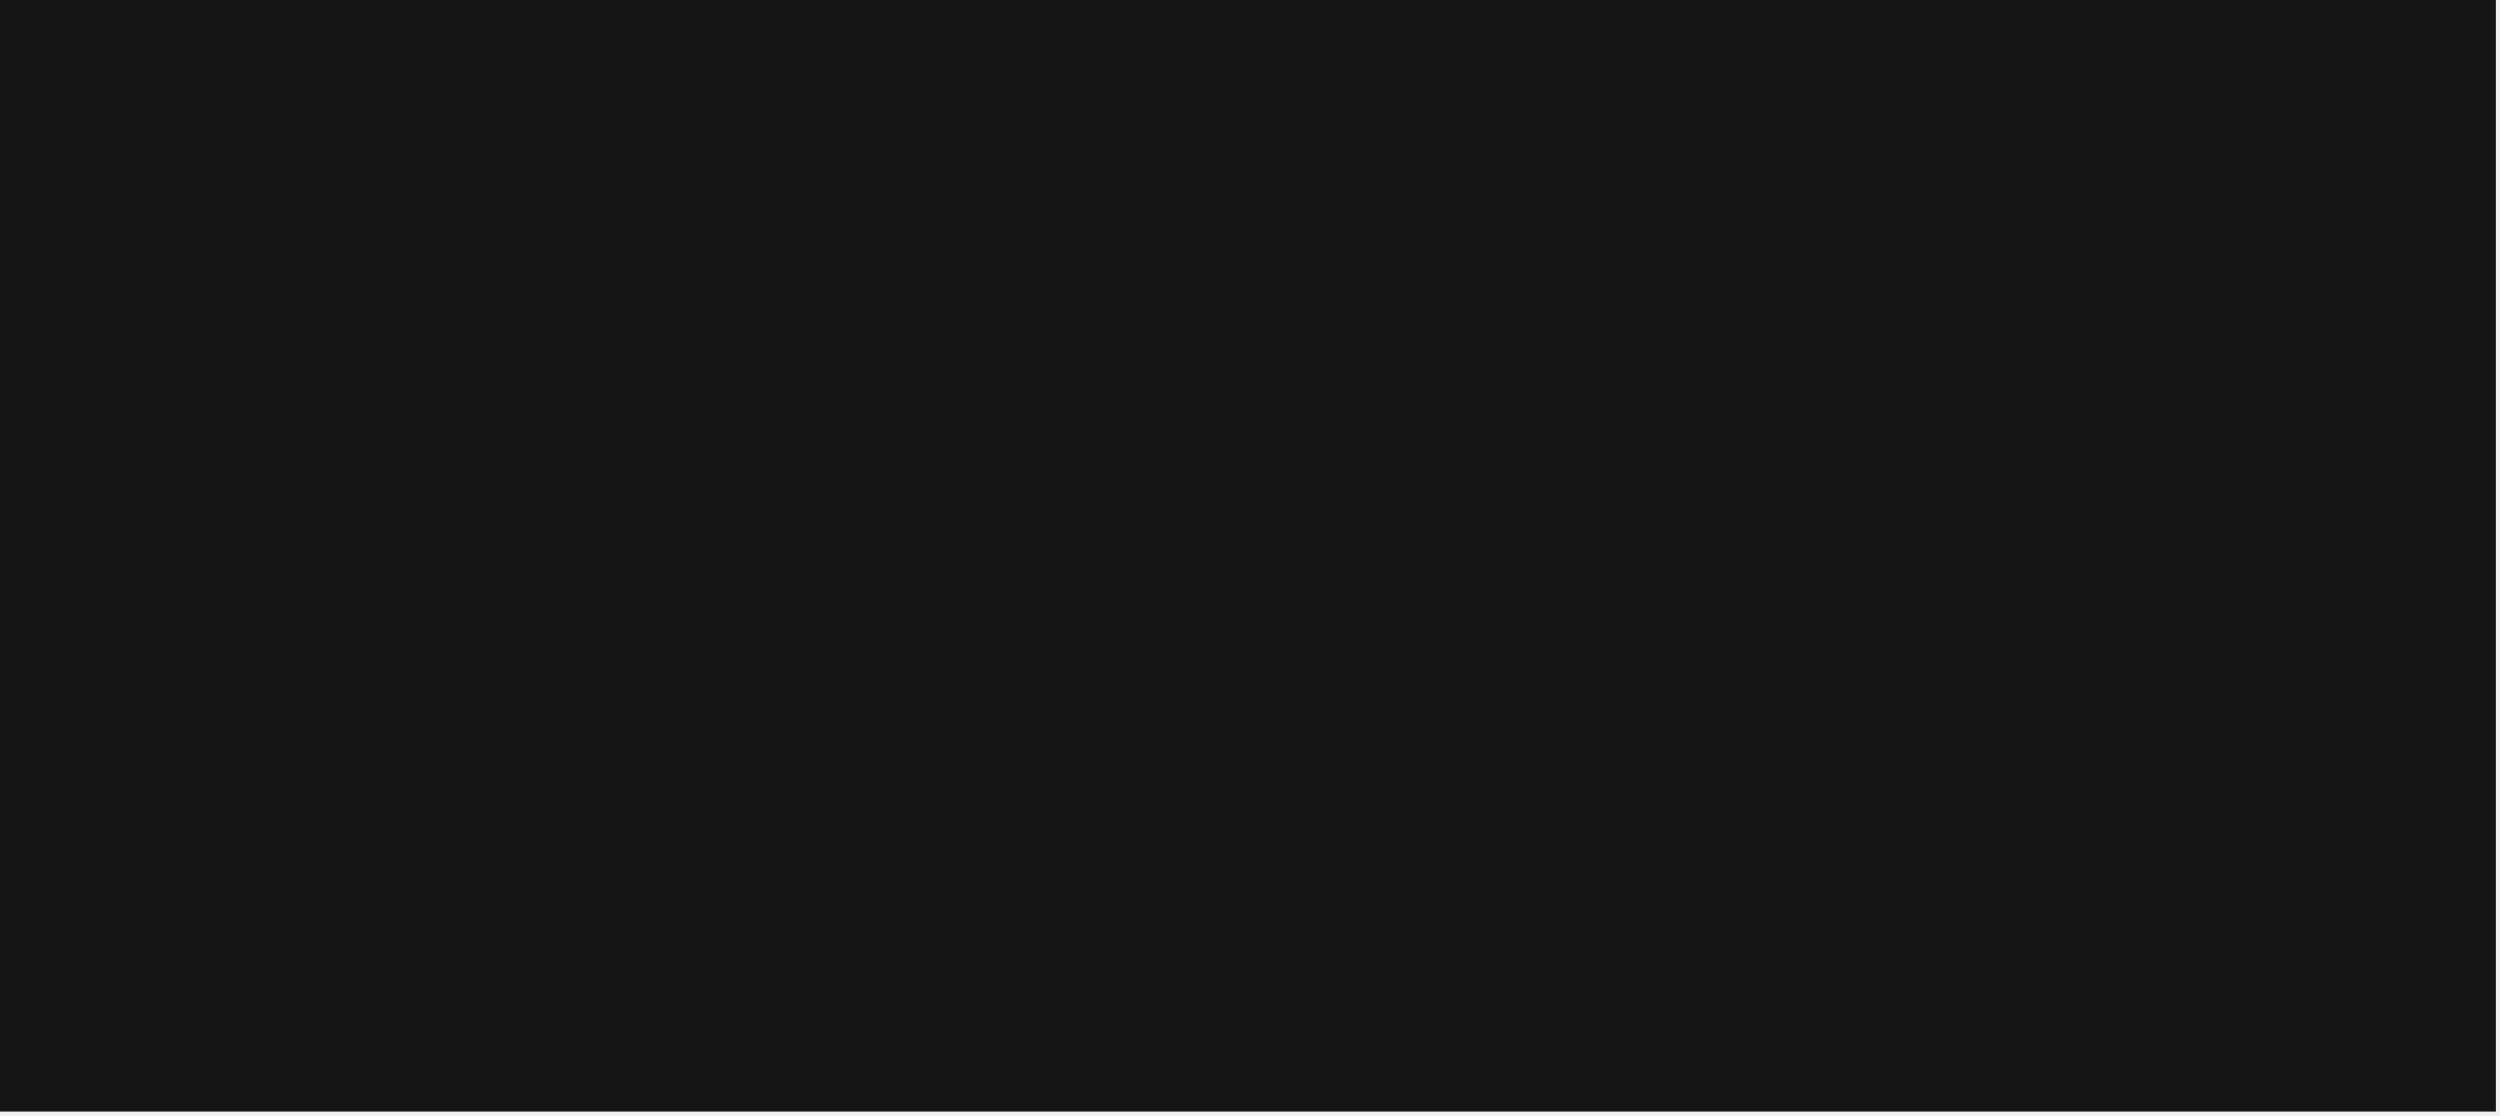
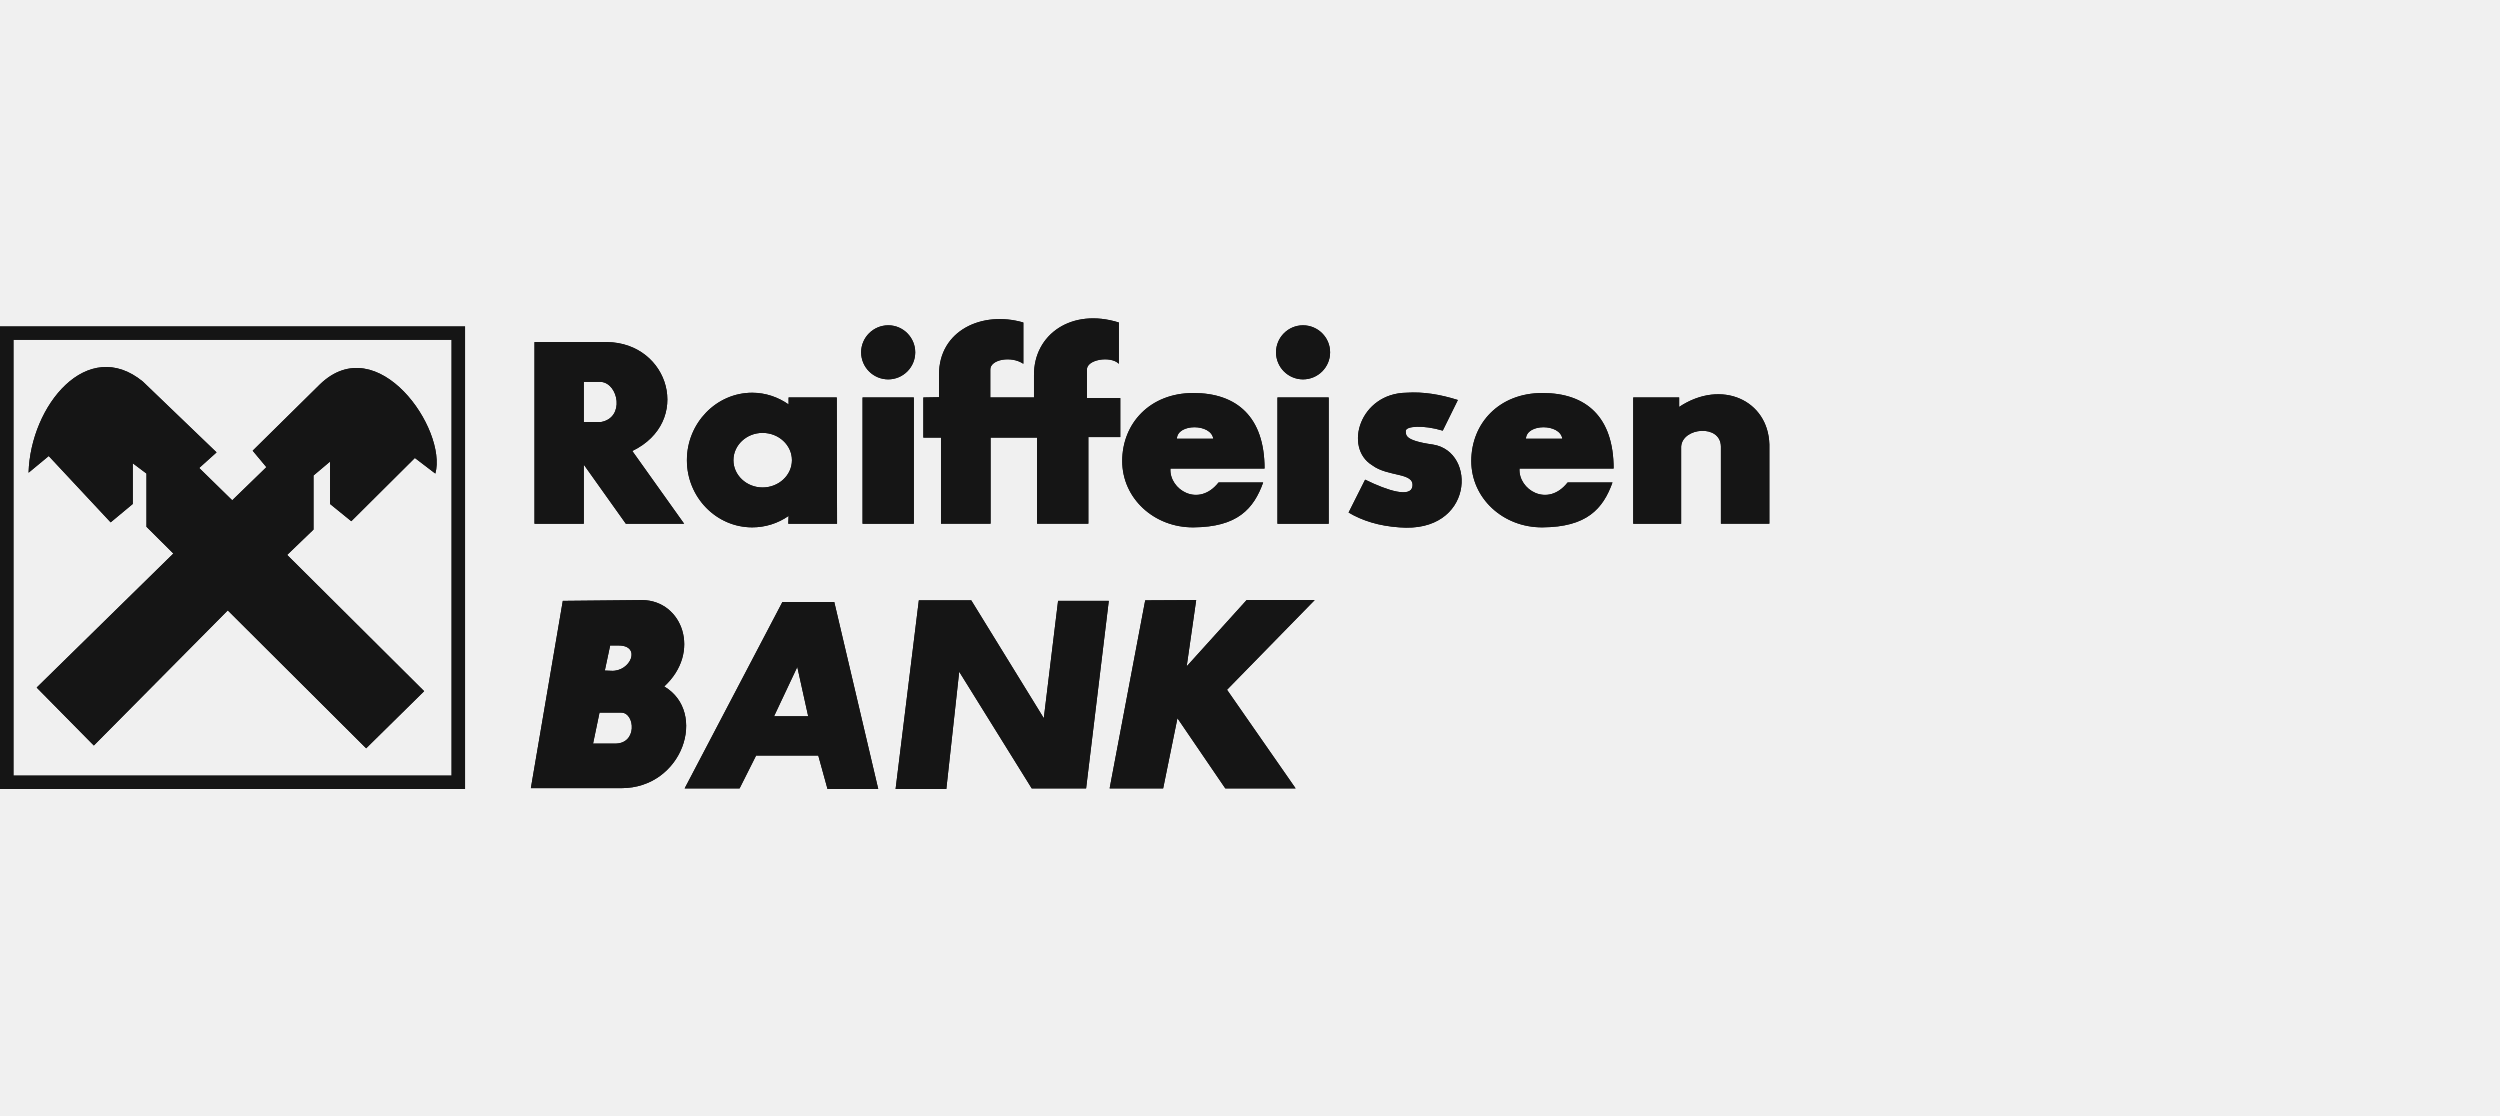
<svg xmlns="http://www.w3.org/2000/svg" xmlns:xlink="http://www.w3.org/1999/xlink" width="121" height="54">
  <defs>
-     <path d="M0 15.8h22.508v22.387H0V15.8zm1.776 17.478l6.616-6.487-1.302-1.295V22.92l-.664-.499v1.97l-1.07.89-2.997-3.21-.976.808c.095-3.263 2.848-6.608 5.532-4.41l3.566 3.426-.84.755 1.599 1.565 1.654-1.605-.664-.796 3.254-3.21c2.793-2.697 6.17 2.172 5.586 4.316l-.99-.755-3.077 3.061-1.03-.836v-2.05l-.8.675v2.616l-1.275 1.227 6.63 6.595-2.806 2.764-6.698-6.675-6.482 6.54-2.766-2.804zM.651 16.446V37.54h21.206V16.446H.65zm61.177 2.792h2.481v6.11h-2.48v-6.11zm-35.958 6.11v-8.793h3.499c3.05.04 4.135 3.87 1.234 5.273l2.508 3.52h-2.82l-2.035-2.86v2.86H25.87zm2.386-6.865v1.942h.841c1.152-.216.84-1.861 0-1.942h-.84zm8.15.526c.65 0 1.26.215 1.762.566v-.337H40.5l.013 6.11h-2.36l.015-.378a3.07 3.07 0 0 1-1.763.553c-1.736 0-3.159-1.457-3.159-3.25 0-1.794 1.424-3.264 3.16-3.264zm.501 1.942c-.773 0-1.41.593-1.41 1.322 0 .728.637 1.321 1.41 1.321.786 0 1.423-.593 1.423-1.321 0-.729-.637-1.322-1.423-1.322zm4.84-1.713h2.482v6.11h-2.481v-6.11zm1.248-3.493c.719 0 1.302.593 1.302 1.308a1.31 1.31 0 0 1-1.302 1.308 1.313 1.313 0 0 1-1.316-1.308c0-.714.584-1.308 1.316-1.308zm20.067 0c.732 0 1.315.593 1.315 1.308 0 .715-.583 1.308-1.315 1.308a1.31 1.31 0 0 1-1.302-1.308 1.31 1.31 0 0 1 1.302-1.308zM44.69 19.238v1.942h.854v4.167h2.4V21.18h2.25v4.167h2.482v-4.194h1.546v-1.888h-1.614v-1.362c-.04-.499 1.14-.701 1.546-.296V15.61c-2.278-.715-4.122.567-4.109 2.55v1.078H47.93v-1.335c-.027-.499 1.004-.701 1.6-.296V15.61c-1.98-.58-4.095.378-4.081 2.536v1.078l-.76.014zm13.07 6.285c2.13-.014 2.915-.89 3.377-2.172H58.98c-.977 1.241-2.4.338-2.332-.674h4.556c0-2.481-1.33-3.655-3.444-3.655-2.115 0-3.444 1.484-3.444 3.291 0 1.808 1.545 3.223 3.443 3.21zm-.8-4.289c.028-.742 1.655-.742 1.763 0H56.96zm17.695 4.289c2.142-.014 2.929-.89 3.389-2.172h-2.17c-.975 1.241-2.4.338-2.33-.674h4.555c0-2.481-1.315-3.655-3.444-3.655-2.115 0-3.444 1.484-3.444 3.291 0 1.808 1.545 3.223 3.444 3.21zm-.8-4.289c.027-.742 1.654-.742 1.762 0h-1.763zM70.56 19.36l-.732 1.483c-.922-.283-1.817-.229-1.79.027.027.162-.122.445 1.315.647 2.142.337 1.966 4.302-1.627 4.006-.99-.068-1.79-.324-2.454-.715l.8-1.592c1.126.553 2.21.877 2.291.324.095-.688-1.18-.445-1.952-1.025-1.383-.85-.597-3.48 1.668-3.507.8-.053 1.627.082 2.481.352zm8.488-.122v6.11h2.319V21.61c.067-.93 1.911-1.092 1.925 0v3.736h2.345v-3.83c-.054-2.144-2.318-3.182-4.366-1.82v-.459h-2.223zM25.694 38.146l1.546-9.063 3.85-.04c1.94.027 2.861 2.522 1.058 4.181 2.115 1.254.895 4.922-2.075 4.922h-4.38zm3.01-2.157h1.017c1.152.053 1.017-1.498.352-1.498h-1.057l-.312 1.498zm.57-3.534l.311.013c.936.054 1.478-1.227.353-1.227h-.407l-.258 1.214zm3.863 5.705l4.732-9.023h2.509l2.128 9.05h-2.454l-.447-1.619h-3.01l-.8 1.592h-2.658zm5.98-3.493l-.528-2.388-1.126 2.388h1.654zm4.23 3.52h2.455l.623-5.678 3.512 5.651h2.63l1.098-9.077h-2.454l-.691 5.678-3.512-5.705h-2.536l-1.125 9.131zm12.081-9.13l-1.722 9.103h2.59l.692-3.4 2.318 3.4h3.403l-3.322-4.775 4.244-4.342h-3.294l-2.902 3.21.46-3.21-2.467.013z" />
+     <path d="M0 15.8h22.508v22.387H0V15.8zm1.776 17.478l6.616-6.487-1.302-1.295V22.92l-.664-.499v1.97l-1.07.89-2.997-3.21-.976.808c.095-3.263 2.848-6.608 5.532-4.41l3.566 3.426-.84.755 1.599 1.565 1.654-1.605-.664-.796 3.254-3.21c2.793-2.697 6.17 2.172 5.586 4.316l-.99-.755-3.077 3.061-1.03-.836v-2.05l-.8.675v2.616l-1.275 1.227 6.63 6.595-2.806 2.764-6.698-6.675-6.482 6.54-2.766-2.804zM.651 16.446V37.54h21.206V16.446H.65zm61.177 2.792h2.481v6.11h-2.48v-6.11zm-35.958 6.11v-8.793h3.499c3.05.04 4.135 3.87 1.234 5.273l2.508 3.52h-2.82l-2.035-2.86v2.86H25.87zm2.386-6.865v1.942h.841c1.152-.216.84-1.861 0-1.942h-.84zm8.15.526c.65 0 1.26.215 1.762.566v-.337H40.5l.013 6.11h-2.36l.015-.378a3.07 3.07 0 0 1-1.763.553c-1.736 0-3.159-1.457-3.159-3.25 0-1.794 1.424-3.264 3.16-3.264zm.501 1.942c-.773 0-1.41.593-1.41 1.322 0 .728.637 1.321 1.41 1.321.786 0 1.423-.593 1.423-1.321 0-.729-.637-1.322-1.423-1.322zm4.84-1.713h2.482v6.11h-2.481v-6.11zm1.248-3.493c.719 0 1.302.593 1.302 1.308a1.31 1.31 0 0 1-1.302 1.308 1.313 1.313 0 0 1-1.316-1.308c0-.714.584-1.308 1.316-1.308zm20.067 0c.732 0 1.315.593 1.315 1.308 0 .715-.583 1.308-1.315 1.308a1.31 1.31 0 0 1-1.302-1.308 1.31 1.31 0 0 1 1.302-1.308zM44.69 19.238v1.942h.854v4.167h2.4V21.18h2.25v4.167h2.482v-4.194h1.546v-1.888h-1.614v-1.362c-.04-.499 1.14-.701 1.546-.296V15.61c-2.278-.715-4.122.567-4.109 2.55v1.078H47.93v-1.335c-.027-.499 1.004-.701 1.6-.296V15.61c-1.98-.58-4.095.378-4.081 2.536v1.078l-.76.014zm13.07 6.285c2.13-.014 2.915-.89 3.377-2.172H58.98c-.977 1.241-2.4.338-2.332-.674h4.556c0-2.481-1.33-3.655-3.444-3.655-2.115 0-3.444 1.484-3.444 3.291 0 1.808 1.545 3.223 3.443 3.21zm-.8-4.289c.028-.742 1.655-.742 1.763 0H56.96zm17.695 4.289c2.142-.014 2.929-.89 3.389-2.172h-2.17c-.975 1.241-2.4.338-2.33-.674h4.555c0-2.481-1.315-3.655-3.444-3.655-2.115 0-3.444 1.484-3.444 3.291 0 1.808 1.545 3.223 3.444 3.21zm-.8-4.289c.027-.742 1.654-.742 1.762 0h-1.763zM70.56 19.36l-.732 1.483c-.922-.283-1.817-.229-1.79.027.027.162-.122.445 1.315.647 2.142.337 1.966 4.302-1.627 4.006-.99-.068-1.79-.324-2.454-.715l.8-1.592c1.126.553 2.21.877 2.291.324.095-.688-1.18-.445-1.952-1.025-1.383-.85-.597-3.48 1.668-3.507.8-.053 1.627.082 2.481.352zm8.488-.122v6.11h2.319V21.61c.067-.93 1.911-1.092 1.925 0v3.736h2.345v-3.83c-.054-2.144-2.318-3.182-4.366-1.82v-.459h-2.223zM25.694 38.146l1.546-9.063 3.85-.04c1.94.027 2.861 2.522 1.058 4.181 2.115 1.254.895 4.922-2.075 4.922h-4.38zm3.01-2.157h1.017c1.152.053 1.017-1.498.352-1.498h-1.057l-.312 1.498zm.57-3.534l.311.013c.936.054 1.478-1.227.353-1.227h-.407l-.258 1.214zm3.863 5.705l4.732-9.023h2.509l2.128 9.05h-2.454l-.447-1.619h-3.01l-.8 1.592h-2.658zm5.98-3.493l-.528-2.388-1.126 2.388h1.654zm4.23 3.52h2.455l.623-5.678 3.512 5.651h2.63l1.098-9.077h-2.454l-.691 5.678-3.512-5.705h-2.536l-1.125 9.131zm12.081-9.13l-1.722 9.103h2.59l.692-3.4 2.318 3.4h3.403l-3.322-4.775 4.244-4.342h-3.294l-2.902 3.21.46-3.21-2.467.013z" id="raiffeisen-w_a" />
  </defs>
  <g fill="none" fill-rule="evenodd">
-     <mask fill="#fff">
-       <use xlink:href="#a" />
+     <mask id="raiffeisen-w_b" fill="#fff">
+       <use xlink:href="#raiffeisen-w_a" />
    </mask>
-     <use fill="#151515" fill-rule="nonzero" xlink:href="#a" />
-     <g mask="url(#b)" fill="#151515">
+     <use fill="#151515" fill-rule="nonzero" xlink:href="#raiffeisen-w_a" />
+     <g mask="url(#raiffeisen-w_b)" fill="#151515">
      <path d="M0 0h120.8v53.8H0z" />
    </g>
  </g>
</svg>
